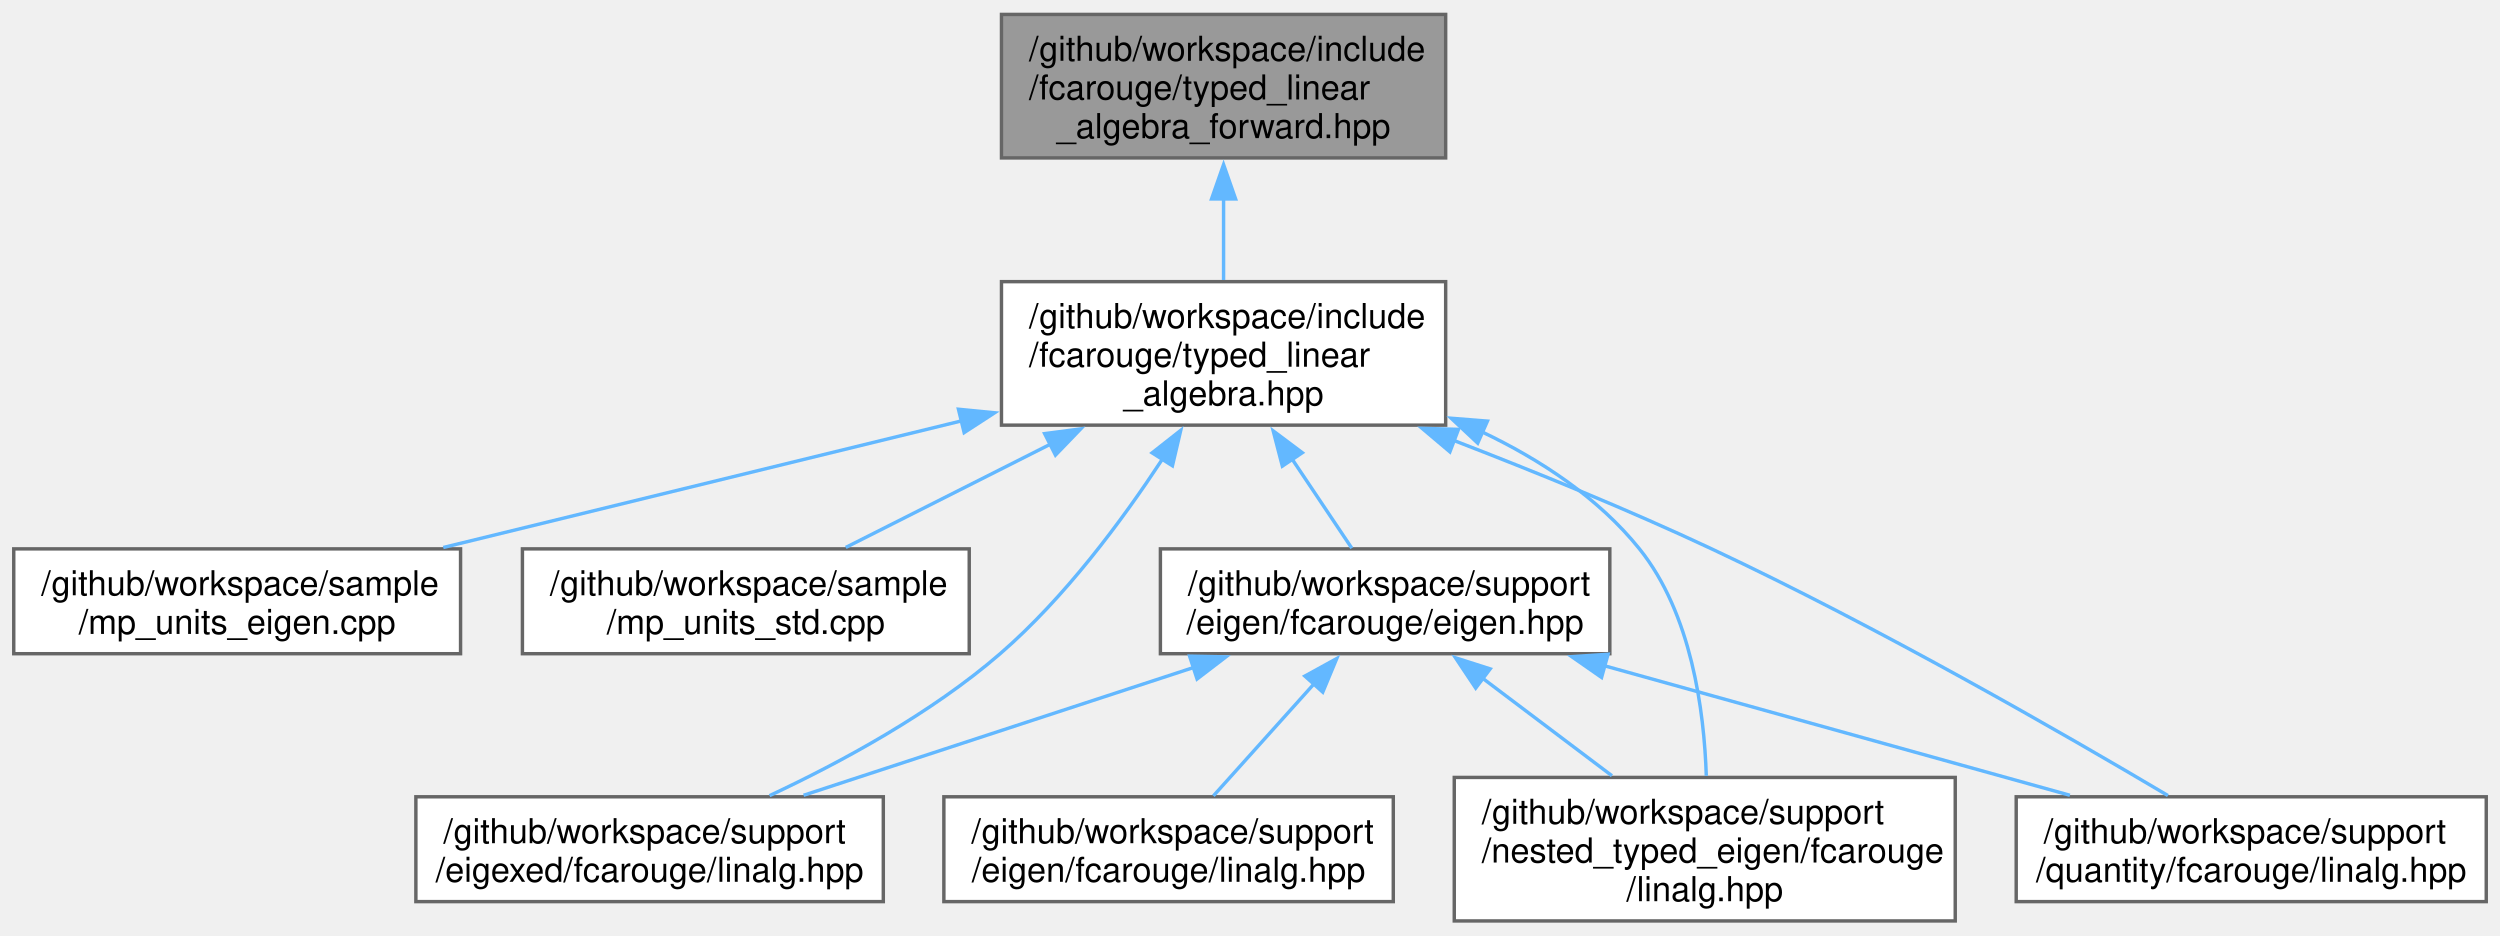
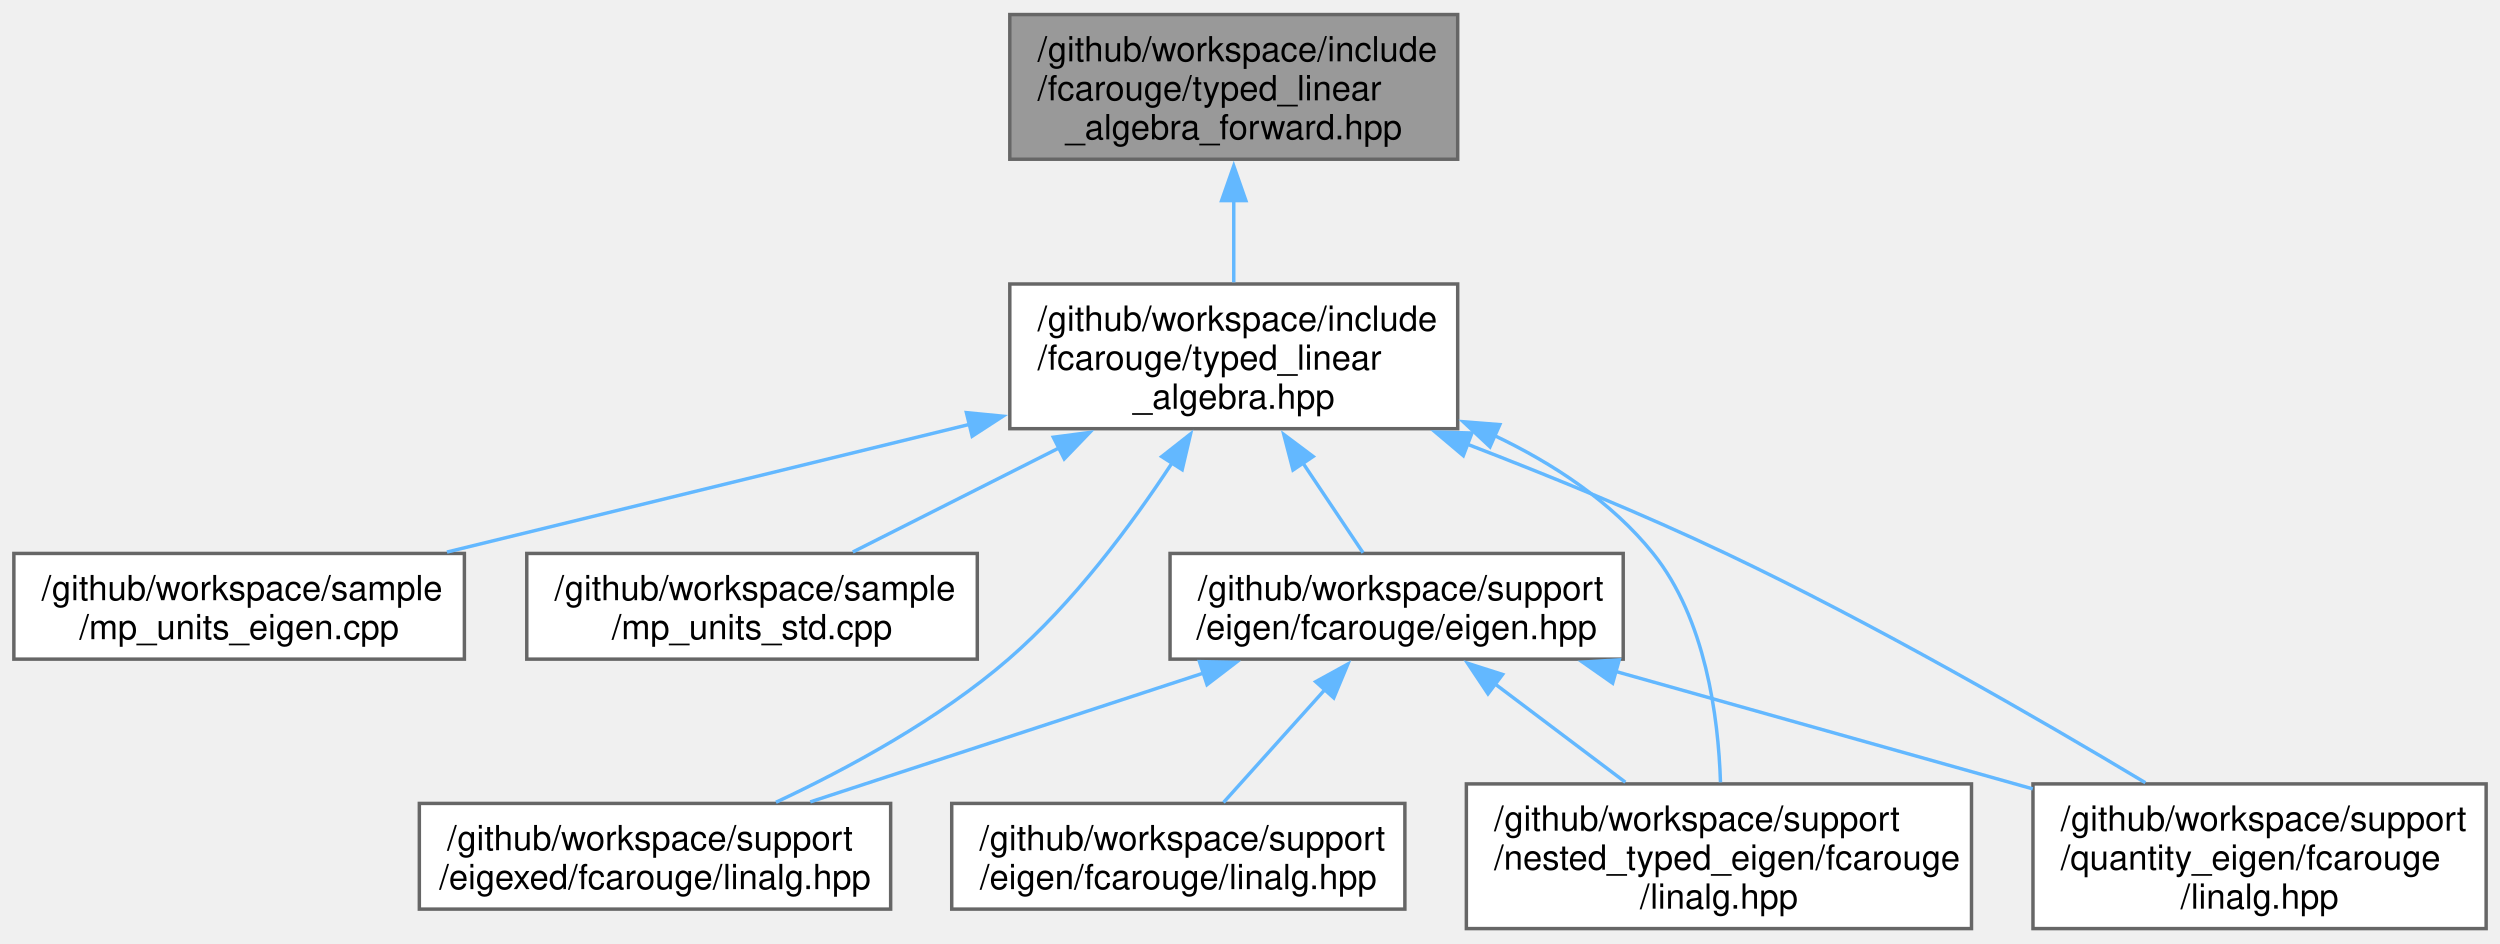
- <svg xmlns="http://www.w3.org/2000/svg" xmlns:xlink="http://www.w3.org/1999/xlink" width="727pt" height="272pt" viewBox="0.00 0.00 727.38 271.75">
+ <svg xmlns="http://www.w3.org/2000/svg" xmlns:xlink="http://www.w3.org/1999/xlink" width="721pt" height="272pt" viewBox="0.00 0.00 721.38 271.75">
  <g id="graph0" class="graph" transform="scale(1 1) rotate(0) translate(4 267.75)">
    <g id="Node000001" class="node">
      <g id="a_Node000001">
        <a xlink:title="Authoritative forward declaration header.">
          <polygon fill="#999999" stroke="#666666" points="416.62,-263.75 287.38,-263.75 287.38,-222 416.62,-222 416.62,-263.75" />
          <text text-anchor="start" x="295.38" y="-250.25" font-family="Helvetica,sans-Serif" font-size="10.00">/github/workspace/include</text>
          <text text-anchor="start" x="295.38" y="-239" font-family="Helvetica,sans-Serif" font-size="10.00">/fcarouge/typed_linear</text>
          <text text-anchor="middle" x="352" y="-227.75" font-family="Helvetica,sans-Serif" font-size="10.00">_algebra_forward.hpp</text>
        </a>
      </g>
    </g>
    <g id="Node000002" class="node">
      <g id="a_Node000002">
        <a xlink:href="typed__linear__algebra_8hpp.xhtml" target="_top" xlink:title="Typed linear algebra implementation.">
          <polygon fill="white" stroke="#666666" points="416.62,-186 287.38,-186 287.38,-144.25 416.62,-144.25 416.62,-186" />
          <text text-anchor="start" x="295.38" y="-172.5" font-family="Helvetica,sans-Serif" font-size="10.00">/github/workspace/include</text>
          <text text-anchor="start" x="295.38" y="-161.25" font-family="Helvetica,sans-Serif" font-size="10.00">/fcarouge/typed_linear</text>
          <text text-anchor="middle" x="352" y="-150" font-family="Helvetica,sans-Serif" font-size="10.00">_algebra.hpp</text>
        </a>
      </g>
    </g>
    <g id="edge1_Node000001_Node000002" class="edge">
      <g id="a_edge1_Node000001_Node000002">
        <a xlink:title=" ">
          <path fill="none" stroke="#63b8ff" d="M352,-210.25C352,-202.21 352,-193.79 352,-186.48" />
          <polygon fill="#63b8ff" stroke="#63b8ff" points="348.5,-210.06 352,-220.06 355.5,-210.06 348.5,-210.06" />
        </a>
      </g>
    </g>
    <g id="Node000003" class="node">
      <g id="a_Node000003">
        <a xlink:href="mp__units__eigen_8cpp.xhtml" target="_top" xlink:title="Unit safe linear algebra with mp-units and Eigen.">
          <polygon fill="white" stroke="#666666" points="130,-108.25 0,-108.25 0,-77.75 130,-77.75 130,-108.25" />
          <text text-anchor="start" x="8" y="-94.75" font-family="Helvetica,sans-Serif" font-size="10.00">/github/workspace/sample</text>
          <text text-anchor="middle" x="65" y="-83.5" font-family="Helvetica,sans-Serif" font-size="10.00">/mp_units_eigen.cpp</text>
        </a>
      </g>
    </g>
    <g id="edge2_Node000002_Node000003" class="edge">
      <g id="a_edge2_Node000002_Node000003">
        <a xlink:title=" ">
          <path fill="none" stroke="#63b8ff" d="M275.78,-145.5C228.57,-133.97 168.8,-119.36 124.97,-108.65" />
          <polygon fill="#63b8ff" stroke="#63b8ff" points="274.86,-148.88 285.4,-147.85 276.52,-142.08 274.86,-148.88" />
        </a>
      </g>
    </g>
    <g id="Node000004" class="node">
      <g id="a_Node000004">
        <a xlink:href="mp__units__std_8cpp.xhtml" target="_top" xlink:title="Unit safe linear algebra with mp-units and Eigen.">
          <polygon fill="white" stroke="#666666" points="278,-108.25 148,-108.25 148,-77.75 278,-77.75 278,-108.25" />
          <text text-anchor="start" x="156" y="-94.75" font-family="Helvetica,sans-Serif" font-size="10.00">/github/workspace/sample</text>
          <text text-anchor="middle" x="213" y="-83.5" font-family="Helvetica,sans-Serif" font-size="10.00">/mp_units_std.cpp</text>
        </a>
      </g>
    </g>
    <g id="edge3_Node000002_Node000004" class="edge">
      <g id="a_edge3_Node000002_Node000004">
        <a xlink:title=" ">
          <path fill="none" stroke="#63b8ff" d="M301.58,-138.69C281.58,-128.6 259.29,-117.36 242.08,-108.67" />
          <polygon fill="#63b8ff" stroke="#63b8ff" points="299.94,-141.78 310.44,-143.16 303.09,-135.53 299.94,-141.78" />
        </a>
      </g>
    </g>
    <g id="Node000005" class="node">
      <g id="a_Node000005">
        <a xlink:href="eigen_8hpp.xhtml" target="_top" xlink:title="Linear algebra facade for Eigen3 third party implementation.">
          <polygon fill="white" stroke="#666666" points="464.38,-108.25 333.62,-108.25 333.62,-77.75 464.38,-77.75 464.38,-108.25" />
          <text text-anchor="start" x="341.62" y="-94.75" font-family="Helvetica,sans-Serif" font-size="10.00">/github/workspace/support</text>
          <text text-anchor="middle" x="399" y="-83.5" font-family="Helvetica,sans-Serif" font-size="10.00">/eigen/fcarouge/eigen.hpp</text>
        </a>
      </g>
    </g>
    <g id="edge4_Node000002_Node000005" class="edge">
      <g id="a_edge4_Node000002_Node000005">
        <a xlink:title=" ">
          <path fill="none" stroke="#63b8ff" d="M371.92,-134.4C377.94,-125.42 384.28,-115.96 389.31,-108.45" />
          <polygon fill="#63b8ff" stroke="#63b8ff" points="369.1,-132.33 366.44,-142.58 374.91,-136.23 369.1,-132.33" />
        </a>
      </g>
    </g>
    <g id="Node000007" class="node">
      <g id="a_Node000007">
        <a xlink:href="eigexed_2fcarouge_2linalg_8hpp.xhtml" target="_top" xlink:title="Scalar type linear algebra with Eigen implementation.">
          <polygon fill="white" stroke="#666666" points="253,-36.12 117,-36.12 117,-5.62 253,-5.62 253,-36.12" />
          <text text-anchor="start" x="125" y="-22.62" font-family="Helvetica,sans-Serif" font-size="10.00">/github/workspace/support</text>
          <text text-anchor="middle" x="185" y="-11.38" font-family="Helvetica,sans-Serif" font-size="10.00">/eigexed/fcarouge/linalg.hpp</text>
        </a>
      </g>
    </g>
    <g id="edge9_Node000002_Node000007" class="edge">
      <g id="a_edge9_Node000002_Node000007">
        <a xlink:title=" ">
          <path fill="none" stroke="#63b8ff" d="M334.17,-134.31C322.39,-116.37 305.71,-93.94 287,-77.75 267,-60.44 240.76,-46.21 219.9,-36.45" />
          <polygon fill="#63b8ff" stroke="#63b8ff" points="331.21,-136.19 339.54,-142.74 337.12,-132.42 331.21,-136.19" />
        </a>
      </g>
    </g>
    <g id="Node000008" class="node">
      <g id="a_Node000008">
        <a xlink:href="nested__typed__eigen_2fcarouge_2linalg_8hpp.xhtml" target="_top" xlink:title="Scalar type nested linear algebra with Eigen implementation.">
          <polygon fill="white" stroke="#666666" points="564.88,-41.75 419.12,-41.75 419.12,0 564.88,0 564.88,-41.75" />
          <text text-anchor="start" x="427.12" y="-28.25" font-family="Helvetica,sans-Serif" font-size="10.00">/github/workspace/support</text>
          <text text-anchor="start" x="427.12" y="-17" font-family="Helvetica,sans-Serif" font-size="10.00">/nested_typed_eigen/fcarouge</text>
          <text text-anchor="middle" x="492" y="-5.75" font-family="Helvetica,sans-Serif" font-size="10.00">/linalg.hpp</text>
        </a>
      </g>
    </g>
    <g id="edge10_Node000002_Node000008" class="edge">
      <g id="a_edge10_Node000002_Node000008">
        <a xlink:title=" ">
          <path fill="none" stroke="#63b8ff" d="M427.01,-142.37C444.28,-134.17 461.06,-123.1 473,-108.25 488.11,-89.47 491.83,-61.23 492.45,-42.21" />
          <polygon fill="#63b8ff" stroke="#63b8ff" points="425.94,-139.02 418.21,-146.26 428.77,-145.42 425.94,-139.02" />
        </a>
      </g>
    </g>
    <g id="Node000009" class="node">
      <g id="a_Node000009">
-         <a xlink:href="quantity_2fcarouge_2linalg_8hpp.xhtml" target="_top" xlink:title="Indexed-based linear algebra with mp-units with Eigen implementations.">
-           <polygon fill="white" stroke="#666666" points="719.38,-36.12 582.62,-36.12 582.62,-5.62 719.38,-5.62 719.38,-36.12" />
-           <text text-anchor="start" x="590.62" y="-22.62" font-family="Helvetica,sans-Serif" font-size="10.00">/github/workspace/support</text>
-           <text text-anchor="middle" x="651" y="-11.38" font-family="Helvetica,sans-Serif" font-size="10.00">/quantity/fcarouge/linalg.hpp</text>
+         <a xlink:href="quantity__eigen_2fcarouge_2linalg_8hpp.xhtml" target="_top" xlink:title="Indexed-based linear algebra with mp-units with Eigen implementations.">
+           <polygon fill="white" stroke="#666666" points="713.38,-41.75 582.62,-41.75 582.62,0 713.38,0 713.38,-41.75" />
+           <text text-anchor="start" x="590.62" y="-28.25" font-family="Helvetica,sans-Serif" font-size="10.00">/github/workspace/support</text>
+           <text text-anchor="start" x="590.62" y="-17" font-family="Helvetica,sans-Serif" font-size="10.00">/quantity_eigen/fcarouge</text>
+           <text text-anchor="middle" x="648" y="-5.75" font-family="Helvetica,sans-Serif" font-size="10.00">/linalg.hpp</text>
        </a>
      </g>
    </g>
    <g id="edge11_Node000002_Node000009" class="edge">
      <g id="a_edge11_Node000002_Node000009">
        <a xlink:title=" ">
-           <path fill="none" stroke="#63b8ff" d="M418.77,-139.88C442.78,-130.63 469.87,-119.58 494,-108.25 542.3,-85.58 596.34,-54.52 626.76,-36.48" />
-           <polygon fill="#63b8ff" stroke="#63b8ff" points="417.85,-136.48 409.75,-143.32 420.34,-143.02 417.85,-136.48" />
+           <path fill="none" stroke="#63b8ff" d="M419.46,-139.74C443.31,-130.56 470.13,-119.58 494,-108.25 536.93,-87.88 584.33,-60.51 615.05,-42.09" />
+           <polygon fill="#63b8ff" stroke="#63b8ff" points="418.24,-136.46 410.14,-143.29 420.73,-143 418.24,-136.46" />
        </a>
      </g>
    </g>
    <g id="Node000006" class="node">
      <g id="a_Node000006">
        <a xlink:href="eigen_2fcarouge_2linalg_8hpp.xhtml" target="_top" xlink:title=" ">
          <polygon fill="white" stroke="#666666" points="401.38,-36.12 270.62,-36.12 270.62,-5.62 401.38,-5.62 401.38,-36.12" />
          <text text-anchor="start" x="278.62" y="-22.62" font-family="Helvetica,sans-Serif" font-size="10.00">/github/workspace/support</text>
          <text text-anchor="middle" x="336" y="-11.38" font-family="Helvetica,sans-Serif" font-size="10.00">/eigen/fcarouge/linalg.hpp</text>
        </a>
      </g>
    </g>
    <g id="edge5_Node000005_Node000006" class="edge">
      <g id="a_edge5_Node000005_Node000006">
        <a xlink:title=" ">
          <path fill="none" stroke="#63b8ff" d="M378.3,-68.96C368.66,-58.23 357.48,-45.78 349.04,-36.39" />
          <polygon fill="#63b8ff" stroke="#63b8ff" points="375.65,-71.24 384.93,-76.34 380.86,-66.57 375.65,-71.24" />
        </a>
      </g>
    </g>
    <g id="edge6_Node000005_Node000007" class="edge">
      <g id="a_edge6_Node000005_Node000007">
        <a xlink:title=" ">
          <path fill="none" stroke="#63b8ff" d="M343.5,-73.81C308.13,-62.22 262.89,-47.4 229.8,-36.56" />
          <polygon fill="#63b8ff" stroke="#63b8ff" points="342.11,-77.04 352.7,-76.83 344.29,-70.39 342.11,-77.04" />
        </a>
      </g>
    </g>
    <g id="edge7_Node000005_Node000008" class="edge">
      <g id="a_edge7_Node000005_Node000008">
        <a xlink:title=" ">
          <path fill="none" stroke="#63b8ff" d="M427.38,-70.6C439.34,-61.58 453.19,-51.14 465,-42.24" />
          <polygon fill="#63b8ff" stroke="#63b8ff" points="425.36,-67.74 419.48,-76.56 429.57,-73.33 425.36,-67.74" />
        </a>
      </g>
    </g>
    <g id="edge8_Node000005_Node000009" class="edge">
      <g id="a_edge8_Node000005_Node000009">
        <a xlink:title=" ">
-           <path fill="none" stroke="#63b8ff" d="M462.74,-74.26C504.63,-62.61 558.78,-47.54 598.24,-36.56" />
-           <polygon fill="#63b8ff" stroke="#63b8ff" points="461.98,-70.84 453.29,-76.89 463.86,-77.58 461.98,-70.84" />
+           <path fill="none" stroke="#63b8ff" d="M461.82,-74.31C498.69,-63.92 545.23,-50.82 582.55,-40.31" />
+           <polygon fill="#63b8ff" stroke="#63b8ff" points="461.33,-70.81 452.66,-76.89 463.23,-77.55 461.33,-70.81" />
        </a>
      </g>
    </g>
  </g>
</svg>
